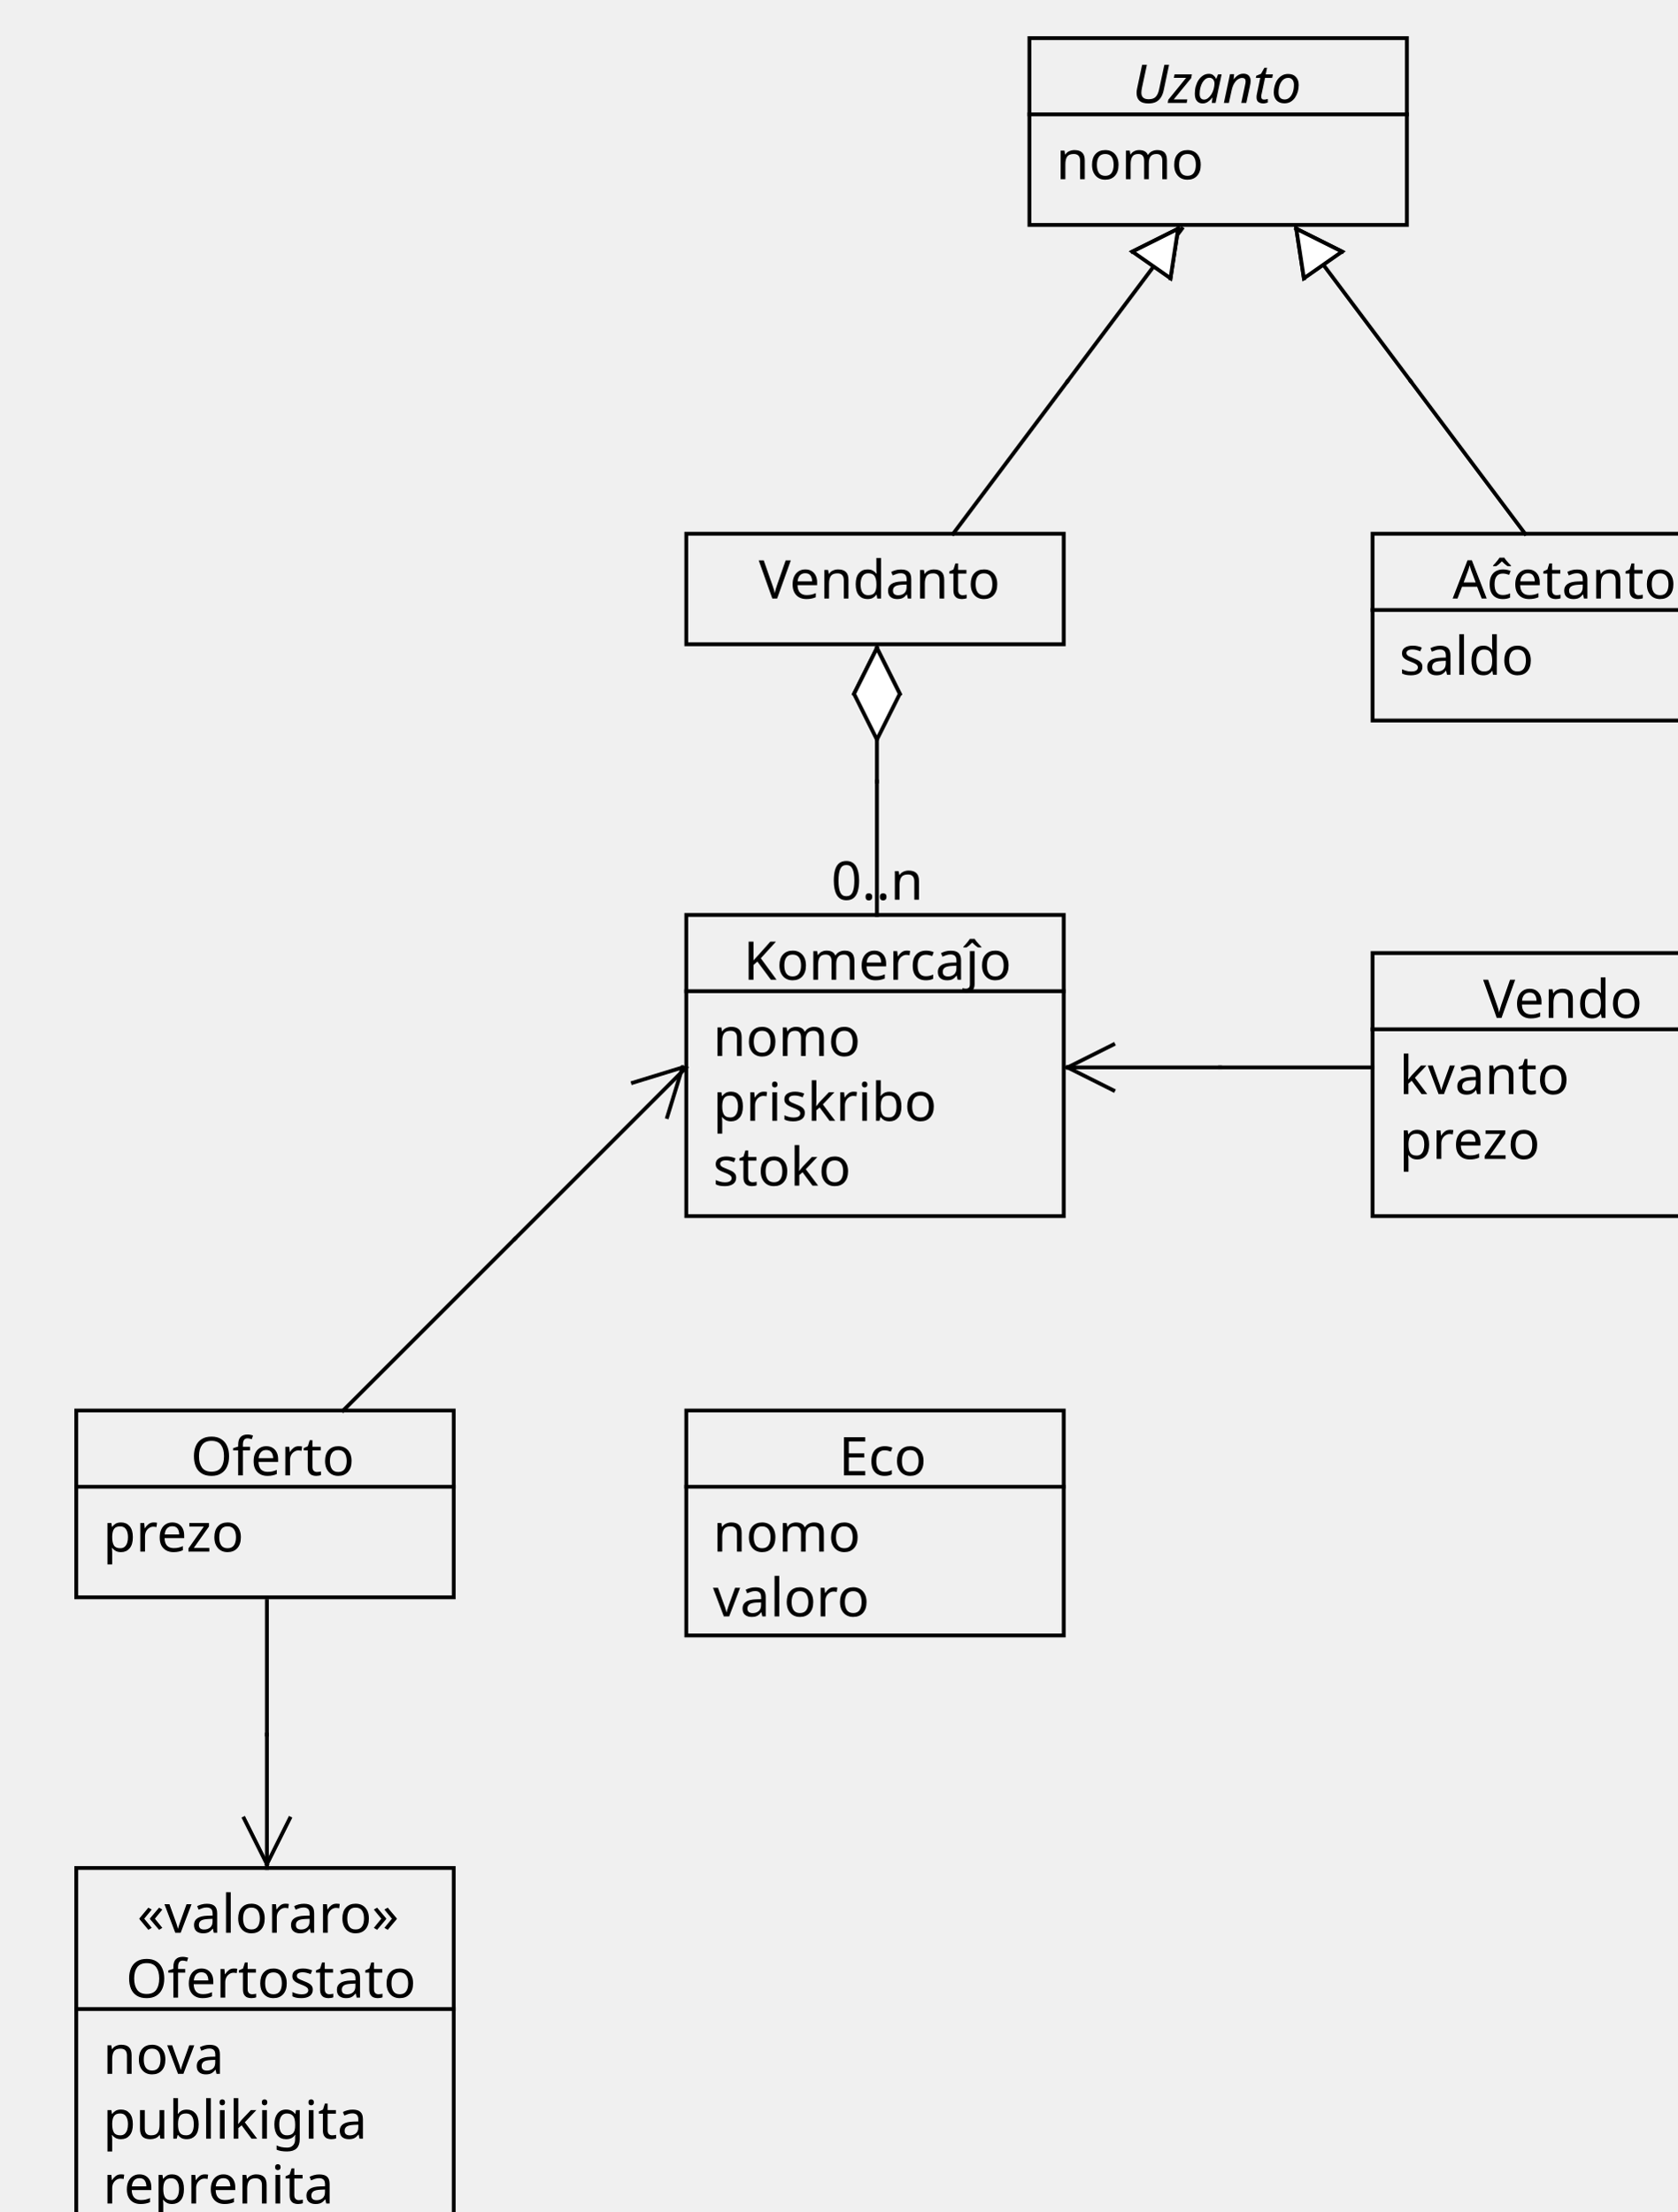
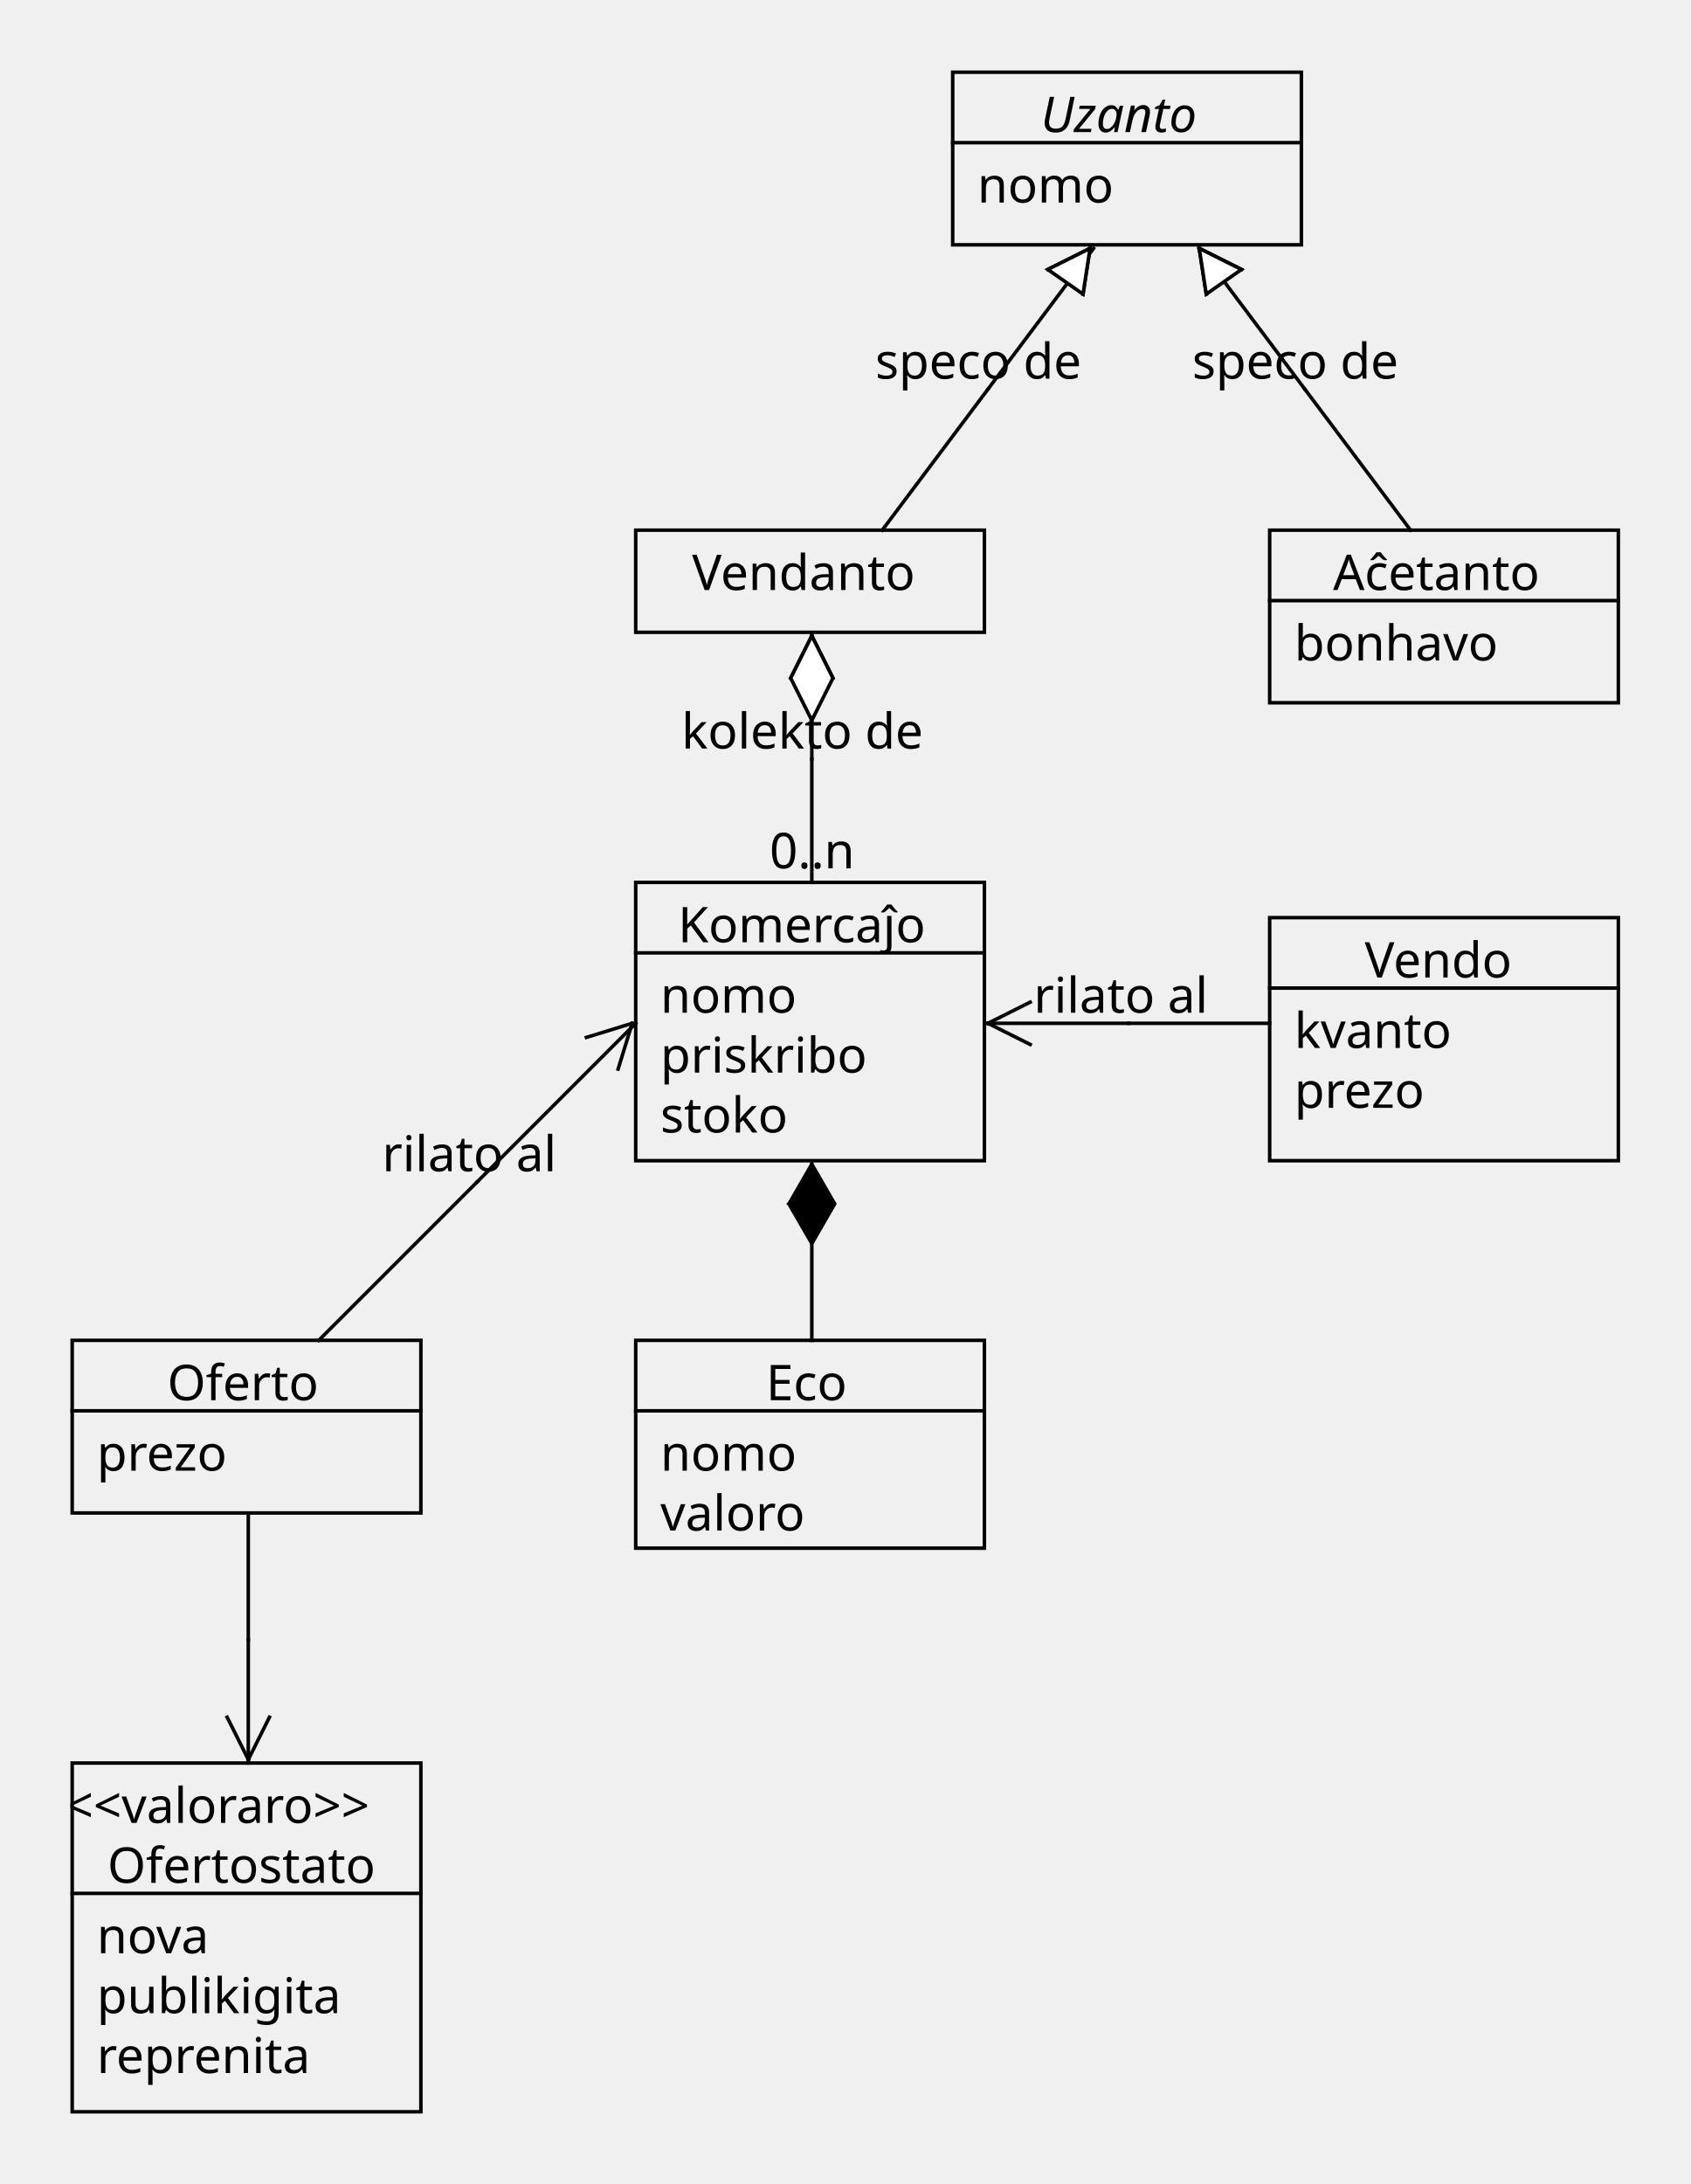
- <svg xmlns="http://www.w3.org/2000/svg" fill-opacity="1" color-rendering="auto" color-interpolation="auto" stroke="black" text-rendering="auto" stroke-linecap="square" stroke-miterlimit="10" stroke-opacity="1" shape-rendering="auto" fill="black" stroke-dasharray="none" font-weight="normal" stroke-width="1" font-family="'Dialog'" font-style="normal" stroke-linejoin="miter" font-size="12" stroke-dashoffset="0" image-rendering="auto">
+ <svg xmlns="http://www.w3.org/2000/svg" fill-opacity="1" color-rendering="auto" color-interpolation="auto" text-rendering="auto" stroke="black" stroke-linecap="square" width="480" stroke-miterlimit="10" shape-rendering="auto" stroke-opacity="1" fill="black" stroke-dasharray="none" font-weight="normal" stroke-width="1" viewBox="0 -10 480 620" height="620" font-family="'Dialog'" font-style="normal" stroke-linejoin="miter" font-size="12px" stroke-dashoffset="0" image-rendering="auto">
  <defs id="genericDefs" />
  <g>
-     <g font-size="14" transform="translate(270,10)" fill="white" text-rendering="geometricPrecision" color-rendering="optimizeQuality" image-rendering="optimizeSpeed" font-family="sans-serif" color-interpolation="linearRGB" stroke="white">
-       <rect x="0" width="99" height="49" y="0" opacity="0" stroke="none" />
-       <rect fill="none" x="0" width="99" height="49" y="0" stroke="black" />
-       <text font-style="italic" fill="black" x="27" xml:space="preserve" y="17" stroke="none">Uzanto</text>
-       <line y2="20" fill="none" x1="0" x2="99" stroke="black" y1="20" />
-       <text fill="black" x="7" xml:space="preserve" y="37" stroke="none">nomo</text>
-       <rect x="0" y="0" transform="translate(-90,130)" width="99" height="29" opacity="0" stroke="none" />
-       <rect x="0" y="0" transform="translate(-90,130)" fill="none" width="99" height="29" stroke="black" />
-       <text fill="black" x="19" xml:space="preserve" y="17" transform="translate(-90,130)" stroke="none">Vendanto</text>
-       <rect x="0" y="0" transform="translate(90,130)" width="99" height="49" opacity="0" stroke="none" />
-       <rect x="0" y="0" transform="translate(90,130)" fill="none" width="99" height="49" stroke="black" />
-       <text fill="black" x="21" xml:space="preserve" y="17" transform="translate(90,130)" stroke="none">Aĉetanto</text>
-       <line transform="translate(90,130)" fill="none" x1="0" x2="99" y1="20" y2="20" stroke="black" />
-       <text fill="black" x="7" xml:space="preserve" y="37" transform="translate(90,130)" stroke="none">saldo</text>
-       <line transform="translate(-50,20)" fill="none" x1="90" x2="60" y1="30" y2="70" stroke="black" />
-       <line transform="translate(-50,20)" fill="none" x1="60" x2="30" y1="70" y2="110" stroke="black" />
-       <line transform="translate(-50,20)" fill="none" x1="89" x2="87" y1="30" y2="43" stroke="black" />
-       <line transform="translate(-50,20)" fill="none" x1="89" x2="77" y1="30" y2="36" stroke="black" />
-       <polygon points=" 89 30 87 43 77 36" transform="translate(-50,20)" stroke="none" />
-       <polygon fill="none" transform="translate(-50,20)" points=" 89 30 87 43 77 36" stroke="black" />
-       <line transform="translate(40,20)" fill="none" x1="30" x2="60" y1="30" y2="70" stroke="black" />
-       <line transform="translate(40,20)" fill="none" x1="60" x2="90" y1="70" y2="110" stroke="black" />
-       <line transform="translate(40,20)" fill="none" x1="30" x2="42" y1="30" y2="36" stroke="black" />
-       <line transform="translate(40,20)" fill="none" x1="30" x2="32" y1="30" y2="43" stroke="black" />
-       <polygon points=" 30 30 42 36 32 43" transform="translate(40,20)" stroke="none" />
-       <polygon fill="none" transform="translate(40,20)" points=" 30 30 42 36 32 43" stroke="black" />
-       <rect x="0" y="0" transform="translate(-90,230)" width="99" height="79" opacity="0" stroke="none" />
-       <rect x="0" y="0" transform="translate(-90,230)" fill="none" width="99" height="79" stroke="black" />
-       <text fill="black" x="15" xml:space="preserve" y="17" transform="translate(-90,230)" stroke="none">Komercaĵo</text>
-       <line transform="translate(-90,230)" fill="none" x1="0" x2="99" y1="20" y2="20" stroke="black" />
-       <text fill="black" x="7" xml:space="preserve" y="37" transform="translate(-90,230)" stroke="none">nomo</text>
-       <text fill="black" x="7" xml:space="preserve" y="54" transform="translate(-90,230)" stroke="none">priskribo</text>
-       <text fill="black" x="7" xml:space="preserve" y="71" transform="translate(-90,230)" stroke="none">stoko</text>
-       <line transform="translate(-70,130)" fill="none" x1="30" x2="30" y1="30" y2="65" stroke="black" />
-       <line transform="translate(-70,130)" fill="none" x1="30" x2="30" y1="65" y2="100" stroke="black" />
-       <line transform="translate(-70,130)" fill="none" x1="30" x2="36" y1="30" y2="42" stroke="black" />
-       <line transform="translate(-70,130)" fill="none" x1="30" x2="24" y1="30" y2="42" stroke="black" />
-       <polygon points=" 30 30 36 42 30 54 24 42" transform="translate(-70,130)" stroke="none" />
-       <polygon fill="none" transform="translate(-70,130)" points=" 30 30 36 42 30 54 24 42" stroke="black" />
-       <text fill="black" x="18" xml:space="preserve" y="96" transform="translate(-70,130)" stroke="none">0..n</text>
-       <rect x="0" y="0" transform="translate(90,240)" width="99" height="69" opacity="0" stroke="none" />
-       <rect x="0" y="0" transform="translate(90,240)" fill="none" width="99" height="69" stroke="black" />
-       <text fill="black" x="29" xml:space="preserve" y="17" transform="translate(90,240)" stroke="none">Vendo</text>
-       <line transform="translate(90,240)" fill="none" x1="0" x2="99" y1="20" y2="20" stroke="black" />
-       <text fill="black" x="7" xml:space="preserve" y="37" transform="translate(90,240)" stroke="none">kvanto</text>
-       <text fill="black" x="7" xml:space="preserve" y="54" transform="translate(90,240)" stroke="none">prezo</text>
-       <line transform="translate(-20,240)" fill="none" x1="30" x2="70" y1="30" y2="30" stroke="black" />
-       <line transform="translate(-20,240)" fill="none" x1="70" x2="110" y1="30" y2="30" stroke="black" />
-       <line transform="translate(-20,240)" fill="none" x1="30" x2="42" y1="30" y2="24" stroke="black" />
-       <line transform="translate(-20,240)" fill="none" x1="30" x2="42" y1="30" y2="36" stroke="black" />
-       <rect x="0" y="0" transform="translate(-250,360)" width="99" height="49" opacity="0" stroke="none" />
-       <rect x="0" y="0" transform="translate(-250,360)" fill="none" width="99" height="49" stroke="black" />
-       <text fill="black" x="30" xml:space="preserve" y="17" transform="translate(-250,360)" stroke="none">Oferto</text>
-       <line transform="translate(-250,360)" fill="none" x1="0" x2="99" y1="20" y2="20" stroke="black" />
-       <text fill="black" x="7" xml:space="preserve" y="37" transform="translate(-250,360)" stroke="none">prezo</text>
-       <line transform="translate(-210,240)" fill="none" x1="120" x2="75" y1="30" y2="75" stroke="black" />
-       <line transform="translate(-210,240)" fill="none" x1="75" x2="30" y1="75" y2="120" stroke="black" />
-       <line transform="translate(-210,240)" fill="none" x1="119" x2="115" y1="30" y2="43" stroke="black" />
-       <line transform="translate(-210,240)" fill="none" x1="119" x2="106" y1="30" y2="34" stroke="black" />
-       <rect x="0" y="0" transform="translate(-250,480)" width="99" height="99" opacity="0" stroke="none" />
-       <rect x="0" y="0" transform="translate(-250,480)" fill="none" width="99" height="99" stroke="black" />
-       <text fill="black" x="16" xml:space="preserve" y="17" transform="translate(-250,480)" stroke="none">«valoraro»</text>
-       <text fill="black" x="13" xml:space="preserve" y="34" transform="translate(-250,480)" stroke="none">Ofertostato</text>
-       <line transform="translate(-250,480)" fill="none" x1="0" x2="99" y1="37" y2="37" stroke="black" />
-       <text fill="black" x="7" xml:space="preserve" y="54" transform="translate(-250,480)" stroke="none">nova</text>
-       <text fill="black" x="7" xml:space="preserve" y="71" transform="translate(-250,480)" stroke="none">publikigita</text>
-       <text fill="black" x="7" xml:space="preserve" y="88" transform="translate(-250,480)" stroke="none">reprenita</text>
-       <line transform="translate(-230,380)" fill="none" x1="30" x2="30" y1="100" y2="65" stroke="black" />
-       <line transform="translate(-230,380)" fill="none" x1="30" x2="30" y1="65" y2="30" stroke="black" />
-       <line transform="translate(-230,380)" fill="none" x1="30" x2="24" y1="99" y2="87" stroke="black" />
-       <line transform="translate(-230,380)" fill="none" x1="30" x2="36" y1="99" y2="87" stroke="black" />
-       <rect x="0" y="0" transform="translate(-90,360)" width="99" height="59" opacity="0" stroke="none" />
-       <rect x="0" y="0" transform="translate(-90,360)" fill="none" width="99" height="59" stroke="black" />
-       <text fill="black" x="40" xml:space="preserve" y="17" transform="translate(-90,360)" stroke="none">Eco</text>
-       <line transform="translate(-90,360)" fill="none" x1="0" x2="99" y1="20" y2="20" stroke="black" />
-       <text fill="black" x="7" xml:space="preserve" y="37" transform="translate(-90,360)" stroke="none">nomo</text>
-       <text fill="black" x="7" xml:space="preserve" y="54" transform="translate(-90,360)" stroke="none">valoro</text>
+     <defs id="defs1">
+       <clipPath clipPathUnits="userSpaceOnUse" id="clipPath1">
+         <path d="M0 0 L2147483647 0 L2147483647 2147483647 L0 2147483647 L0 0 Z" />
+       </clipPath>
+       <clipPath clipPathUnits="userSpaceOnUse" id="clipPath2">
+         <path d="M0 0 L0 60 L100 60 L100 0 Z" />
+       </clipPath>
+       <clipPath clipPathUnits="userSpaceOnUse" id="clipPath3">
+         <path d="M-0.5 -0.5 L-0.5 59.5 L99.5 59.5 L99.5 -0.5 Z" />
+       </clipPath>
+       <clipPath clipPathUnits="userSpaceOnUse" id="clipPath4">
+         <path d="M0 0 L0 100 L100 100 L100 0 Z" />
+       </clipPath>
+       <clipPath clipPathUnits="userSpaceOnUse" id="clipPath5">
+         <path d="M-0.5 -0.5 L-0.5 99.5 L99.5 99.5 L99.5 -0.5 Z" />
+       </clipPath>
+       <clipPath clipPathUnits="userSpaceOnUse" id="clipPath6">
+         <path d="M0 0 L0 50 L100 50 L100 0 Z" />
+       </clipPath>
+       <clipPath clipPathUnits="userSpaceOnUse" id="clipPath7">
+         <path d="M-0.5 -0.5 L-0.5 49.5 L99.5 49.5 L99.5 -0.5 Z" />
+       </clipPath>
+       <clipPath clipPathUnits="userSpaceOnUse" id="clipPath8">
+         <path d="M0 0 L0 70 L100 70 L100 0 Z" />
+       </clipPath>
+       <clipPath clipPathUnits="userSpaceOnUse" id="clipPath9">
+         <path d="M-0.5 -0.5 L-0.5 69.5 L99.5 69.5 L99.5 -0.5 Z" />
+       </clipPath>
+       <clipPath clipPathUnits="userSpaceOnUse" id="clipPath10">
+         <path d="M0 0 L0 80 L100 80 L100 0 Z" />
+       </clipPath>
+       <clipPath clipPathUnits="userSpaceOnUse" id="clipPath11">
+         <path d="M-0.5 -0.5 L-0.5 79.5 L99.5 79.5 L99.5 -0.5 Z" />
+       </clipPath>
+       <clipPath clipPathUnits="userSpaceOnUse" id="clipPath12">
+         <path d="M0 0 L0 30 L100 30 L100 0 Z" />
+       </clipPath>
+       <clipPath clipPathUnits="userSpaceOnUse" id="clipPath13">
+         <path d="M-0.5 -0.5 L-0.5 29.5 L99.5 29.5 L99.5 -0.5 Z" />
+       </clipPath>
+       <clipPath clipPathUnits="userSpaceOnUse" id="clipPath14">
+         <path d="M0 0 L0 80 L30 80 L30 0 Z" />
+       </clipPath>
+       <clipPath clipPathUnits="userSpaceOnUse" id="clipPath15">
+         <path d="M0 0 L0 120 L50 120 L50 0 Z" />
+       </clipPath>
+       <clipPath clipPathUnits="userSpaceOnUse" id="clipPath16">
+         <path d="M-0.5 -0.5 L-0.5 119.5 L49.5 119.5 L49.5 -0.5 Z" />
+       </clipPath>
+       <clipPath clipPathUnits="userSpaceOnUse" id="clipPath17">
+         <path d="M0 0 L0 140 L140 140 L140 0 Z" />
+       </clipPath>
+       <clipPath clipPathUnits="userSpaceOnUse" id="clipPath18">
+         <path d="M-0.5 -0.5 L-0.5 139.5 L139.5 139.5 L139.5 -0.5 Z" />
+       </clipPath>
+       <clipPath clipPathUnits="userSpaceOnUse" id="clipPath19">
+         <path d="M0 0 L0 70 L130 70 L130 0 Z" />
+       </clipPath>
+       <clipPath clipPathUnits="userSpaceOnUse" id="clipPath20">
+         <path d="M-0.5 -0.5 L-0.5 69.5 L129.5 69.5 L129.5 -0.5 Z" />
+       </clipPath>
+       <clipPath clipPathUnits="userSpaceOnUse" id="clipPath21">
+         <path d="M0 0 L0 120 L130 120 L130 0 Z" />
+       </clipPath>
+       <clipPath clipPathUnits="userSpaceOnUse" id="clipPath22">
+         <path d="M-0.5 -0.5 L-0.5 119.5 L129.5 119.5 L129.5 -0.5 Z" />
+       </clipPath>
+       <clipPath clipPathUnits="userSpaceOnUse" id="clipPath23">
+         <path d="M0 0 L0 130 L110 130 L110 0 Z" />
+       </clipPath>
+       <clipPath clipPathUnits="userSpaceOnUse" id="clipPath24">
+         <path d="M-0.5 -0.5 L-0.5 129.5 L109.5 129.5 L109.5 -0.5 Z" />
+       </clipPath>
+     </defs>
+     <g font-size="14px" transform="translate(180.5,370.5)" fill-opacity="0" fill="rgb(255,255,255)" font-family="sans-serif" stroke="rgb(255,255,255)" stroke-opacity="0">
+       <rect x="0" y="0" clip-path="url(#clipPath3)" width="99" height="59" opacity="0" stroke="none" />
+     </g>
+     <g font-family="sans-serif" font-size="14px" transform="translate(180.5,370.5)">
+       <rect fill="none" x="0" width="99" height="59" y="0" clip-path="url(#clipPath3)" />
+       <text x="37" xml:space="preserve" y="17" clip-path="url(#clipPath3)" stroke="none">Eco</text>
+       <line y2="20" fill="none" x1="0" clip-path="url(#clipPath3)" x2="99" y1="20" />
+       <text x="7" xml:space="preserve" y="37" clip-path="url(#clipPath3)" stroke="none">nomo</text>
+       <text x="7" xml:space="preserve" y="54" clip-path="url(#clipPath3)" stroke="none">valoro</text>
+     </g>
+     <g font-size="14px" transform="translate(20.5,490.5)" fill-opacity="0" fill="rgb(255,255,255)" font-family="sans-serif" stroke="rgb(255,255,255)" stroke-opacity="0">
+       <rect x="0" y="0" clip-path="url(#clipPath5)" width="99" height="99" opacity="0" stroke="none" />
+     </g>
+     <g font-family="sans-serif" font-size="14px" transform="translate(20.5,490.5)">
+       <rect fill="none" x="0" width="99" height="99" y="0" clip-path="url(#clipPath5)" />
+       <text x="-2" xml:space="preserve" y="17" clip-path="url(#clipPath5)" stroke="none">&lt;&lt;valoraro&gt;&gt;</text>
+       <text x="10" xml:space="preserve" y="34" clip-path="url(#clipPath5)" stroke="none">Ofertostato</text>
+       <line y2="37" fill="none" x1="0" clip-path="url(#clipPath5)" x2="99" y1="37" />
+       <text x="7" xml:space="preserve" y="54" clip-path="url(#clipPath5)" stroke="none">nova</text>
+       <text x="7" xml:space="preserve" y="71" clip-path="url(#clipPath5)" stroke="none">publikigita</text>
+       <text x="7" xml:space="preserve" y="88" clip-path="url(#clipPath5)" stroke="none">reprenita</text>
+     </g>
+     <g font-size="14px" transform="translate(20.5,370.5)" fill-opacity="0" fill="rgb(255,255,255)" font-family="sans-serif" stroke="rgb(255,255,255)" stroke-opacity="0">
+       <rect x="0" y="0" clip-path="url(#clipPath7)" width="99" height="49" opacity="0" stroke="none" />
+     </g>
+     <g font-family="sans-serif" font-size="14px" transform="translate(20.5,370.5)">
+       <rect fill="none" x="0" width="99" height="49" y="0" clip-path="url(#clipPath7)" />
+       <text x="27" xml:space="preserve" y="17" clip-path="url(#clipPath7)" stroke="none">Oferto</text>
+       <line y2="20" fill="none" x1="0" clip-path="url(#clipPath7)" x2="99" y1="20" />
+       <text x="7" xml:space="preserve" y="37" clip-path="url(#clipPath7)" stroke="none">prezo</text>
+     </g>
+     <g font-size="14px" transform="translate(360.5,250.5)" fill-opacity="0" fill="rgb(255,255,255)" font-family="sans-serif" stroke="rgb(255,255,255)" stroke-opacity="0">
+       <rect x="0" y="0" clip-path="url(#clipPath9)" width="99" height="69" opacity="0" stroke="none" />
+     </g>
+     <g font-family="sans-serif" font-size="14px" transform="translate(360.5,250.5)">
+       <rect fill="none" x="0" width="99" height="69" y="0" clip-path="url(#clipPath9)" />
+       <text x="27" xml:space="preserve" y="17" clip-path="url(#clipPath9)" stroke="none">Vendo</text>
+       <line y2="20" fill="none" x1="0" clip-path="url(#clipPath9)" x2="99" y1="20" />
+       <text x="7" xml:space="preserve" y="37" clip-path="url(#clipPath9)" stroke="none">kvanto</text>
+       <text x="7" xml:space="preserve" y="54" clip-path="url(#clipPath9)" stroke="none">prezo</text>
+     </g>
+     <g font-size="14px" transform="translate(180.5,240.5)" fill-opacity="0" fill="rgb(255,255,255)" font-family="sans-serif" stroke="rgb(255,255,255)" stroke-opacity="0">
+       <rect x="0" y="0" clip-path="url(#clipPath11)" width="99" height="79" opacity="0" stroke="none" />
+     </g>
+     <g font-family="sans-serif" font-size="14px" transform="translate(180.5,240.5)">
+       <rect fill="none" x="0" width="99" height="79" y="0" clip-path="url(#clipPath11)" />
+       <text x="12" xml:space="preserve" y="17" clip-path="url(#clipPath11)" stroke="none">Komercaĵo</text>
+       <line y2="20" fill="none" x1="0" clip-path="url(#clipPath11)" x2="99" y1="20" />
+       <text x="7" xml:space="preserve" y="37" clip-path="url(#clipPath11)" stroke="none">nomo</text>
+       <text x="7" xml:space="preserve" y="54" clip-path="url(#clipPath11)" stroke="none">priskribo</text>
+       <text x="7" xml:space="preserve" y="71" clip-path="url(#clipPath11)" stroke="none">stoko</text>
+     </g>
+     <g font-size="14px" transform="translate(360.5,140.5)" fill-opacity="0" fill="rgb(255,255,255)" font-family="sans-serif" stroke="rgb(255,255,255)" stroke-opacity="0">
+       <rect x="0" y="0" clip-path="url(#clipPath7)" width="99" height="49" opacity="0" stroke="none" />
+     </g>
+     <g font-family="sans-serif" font-size="14px" transform="translate(360.5,140.5)">
+       <rect fill="none" x="0" width="99" height="49" y="0" clip-path="url(#clipPath7)" />
+       <text x="18" xml:space="preserve" y="17" clip-path="url(#clipPath7)" stroke="none">Aĉetanto</text>
+       <line y2="20" fill="none" x1="0" clip-path="url(#clipPath7)" x2="99" y1="20" />
+       <text x="7" xml:space="preserve" y="37" clip-path="url(#clipPath7)" stroke="none">bonhavo</text>
+     </g>
+     <g font-size="14px" transform="translate(180.5,140.5)" fill-opacity="0" fill="rgb(255,255,255)" font-family="sans-serif" stroke="rgb(255,255,255)" stroke-opacity="0">
+       <rect x="0" y="0" clip-path="url(#clipPath13)" width="99" height="29" opacity="0" stroke="none" />
+     </g>
+     <g font-family="sans-serif" font-size="14px" transform="translate(180.5,140.5)">
+       <rect fill="none" x="0" width="99" height="29" y="0" clip-path="url(#clipPath13)" />
+       <text x="16" xml:space="preserve" y="17" clip-path="url(#clipPath13)" stroke="none">Vendanto</text>
+     </g>
+     <g font-size="14px" transform="translate(270.5,10.5)" fill-opacity="0" fill="rgb(255,255,255)" font-family="sans-serif" stroke="rgb(255,255,255)" stroke-opacity="0">
+       <rect x="0" y="0" clip-path="url(#clipPath7)" width="99" height="49" opacity="0" stroke="none" />
+     </g>
+     <g font-family="sans-serif" font-size="14px" transform="translate(270.5,10.5)">
+       <rect fill="none" x="0" width="99" height="49" y="0" clip-path="url(#clipPath7)" />
+       <text font-style="italic" x="25" xml:space="preserve" y="17" clip-path="url(#clipPath7)" stroke="none">Uzanto</text>
+       <line y2="20" fill="none" x1="0" clip-path="url(#clipPath7)" x2="99" y1="20" />
+       <text x="7" xml:space="preserve" y="37" clip-path="url(#clipPath7)" stroke="none">nomo</text>
+     </g>
+     <g transform="translate(220,310)">
+       <path fill="none" d="M10.5 10.5 L10.5 60.5" clip-path="url(#clipPath14)" />
+       <path d="M4 21.758 L10.5 10.5 L17 21.758 L10.5 33.017 L4 21.758" clip-path="url(#clipPath14)" stroke="none" />
+       <path fill="none" d="M4 21.758 L10.5 10.5 L17 21.758 L10.5 33.017 L4 21.758" clip-path="url(#clipPath14)" />
+     </g>
+     <g font-family="sans-serif" font-size="14px" transform="translate(40.5,390.5)">
+       <line y2="65" fill="none" x1="30" clip-path="url(#clipPath16)" x2="30" y1="100" />
+       <line y2="30" fill="none" x1="30" clip-path="url(#clipPath16)" x2="30" y1="65" />
+       <line y2="87" fill="none" x1="30" clip-path="url(#clipPath16)" x2="24" y1="99" />
+       <line y2="87" fill="none" x1="30" clip-path="url(#clipPath16)" x2="36" y1="99" />
+     </g>
+     <g font-family="sans-serif" font-size="14px" transform="translate(60.5,250.5)">
+       <line y2="75" fill="none" x1="120" clip-path="url(#clipPath18)" x2="75" y1="30" />
+       <line y2="120" fill="none" x1="75" clip-path="url(#clipPath18)" x2="30" y1="75" />
+       <line y2="43" fill="none" x1="119" clip-path="url(#clipPath18)" x2="115" y1="30" />
+       <line y2="34" fill="none" x1="119" clip-path="url(#clipPath18)" x2="106" y1="30" />
+       <text x="48" xml:space="preserve" y="72" clip-path="url(#clipPath18)" stroke="none">rilato al</text>
+     </g>
+     <g font-family="sans-serif" font-size="14px" transform="translate(250.5,230.5)">
+       <line y2="50" fill="none" x1="30" clip-path="url(#clipPath20)" x2="70" y1="50" />
+       <line y2="50" fill="none" x1="70" clip-path="url(#clipPath20)" x2="110" y1="50" />
+       <line y2="44" fill="none" x1="30" clip-path="url(#clipPath20)" x2="42" y1="50" />
+       <line y2="56" fill="none" x1="30" clip-path="url(#clipPath20)" x2="42" y1="50" />
+       <text x="43" xml:space="preserve" y="47" clip-path="url(#clipPath20)" stroke="none">rilato al</text>
+     </g>
+     <g font-family="sans-serif" font-size="14px" transform="translate(160.5,140.5)">
+       <line y2="65" fill="none" x1="70" clip-path="url(#clipPath22)" x2="70" y1="30" />
+       <line y2="100" fill="none" x1="70" clip-path="url(#clipPath22)" x2="70" y1="65" />
+       <line y2="42" fill="none" x1="70" clip-path="url(#clipPath22)" x2="76" y1="30" />
+       <line y2="42" fill="none" x1="70" clip-path="url(#clipPath22)" x2="64" y1="30" />
+       <polygon fill="white" clip-path="url(#clipPath22)" points=" 70 30 76 42 70 54 64 42" stroke="none" />
+       <polygon fill="none" points=" 70 30 76 42 70 54 64 42" clip-path="url(#clipPath22)" />
+       <text x="58" xml:space="preserve" y="96" clip-path="url(#clipPath22)" stroke="none">0..n</text>
+       <text x="33" xml:space="preserve" y="62" clip-path="url(#clipPath22)" stroke="none">kolekto de</text>
+     </g>
+     <g font-family="sans-serif" font-size="14px" transform="translate(310.5,30.5)">
+       <line y2="70" fill="none" x1="30" clip-path="url(#clipPath24)" x2="60" y1="30" />
+       <line y2="110" fill="none" x1="60" clip-path="url(#clipPath24)" x2="90" y1="70" />
+       <line y2="36" fill="none" x1="30" clip-path="url(#clipPath24)" x2="42" y1="30" />
+       <line y2="43" fill="none" x1="30" clip-path="url(#clipPath24)" x2="32" y1="30" />
+       <polygon fill="white" clip-path="url(#clipPath24)" points=" 30 30 42 36 32 43" stroke="none" />
+       <polygon fill="none" points=" 30 30 42 36 32 43" clip-path="url(#clipPath24)" />
+       <text x="28" xml:space="preserve" y="67" clip-path="url(#clipPath24)" stroke="none">speco de</text>
+     </g>
+     <g font-family="sans-serif" font-size="14px" transform="translate(220.5,30.5)">
+       <line y2="70" fill="none" x1="90" clip-path="url(#clipPath24)" x2="60" y1="30" />
+       <line y2="110" fill="none" x1="60" clip-path="url(#clipPath24)" x2="30" y1="70" />
+       <line y2="43" fill="none" x1="89" clip-path="url(#clipPath24)" x2="87" y1="30" />
+       <line y2="36" fill="none" x1="89" clip-path="url(#clipPath24)" x2="77" y1="30" />
+       <polygon fill="white" clip-path="url(#clipPath24)" points=" 89 30 87 43 77 36" stroke="none" />
+       <polygon fill="none" points=" 89 30 87 43 77 36" clip-path="url(#clipPath24)" />
+       <text x="28" xml:space="preserve" y="67" clip-path="url(#clipPath24)" stroke="none">speco de</text>
    </g>
  </g>
</svg>
